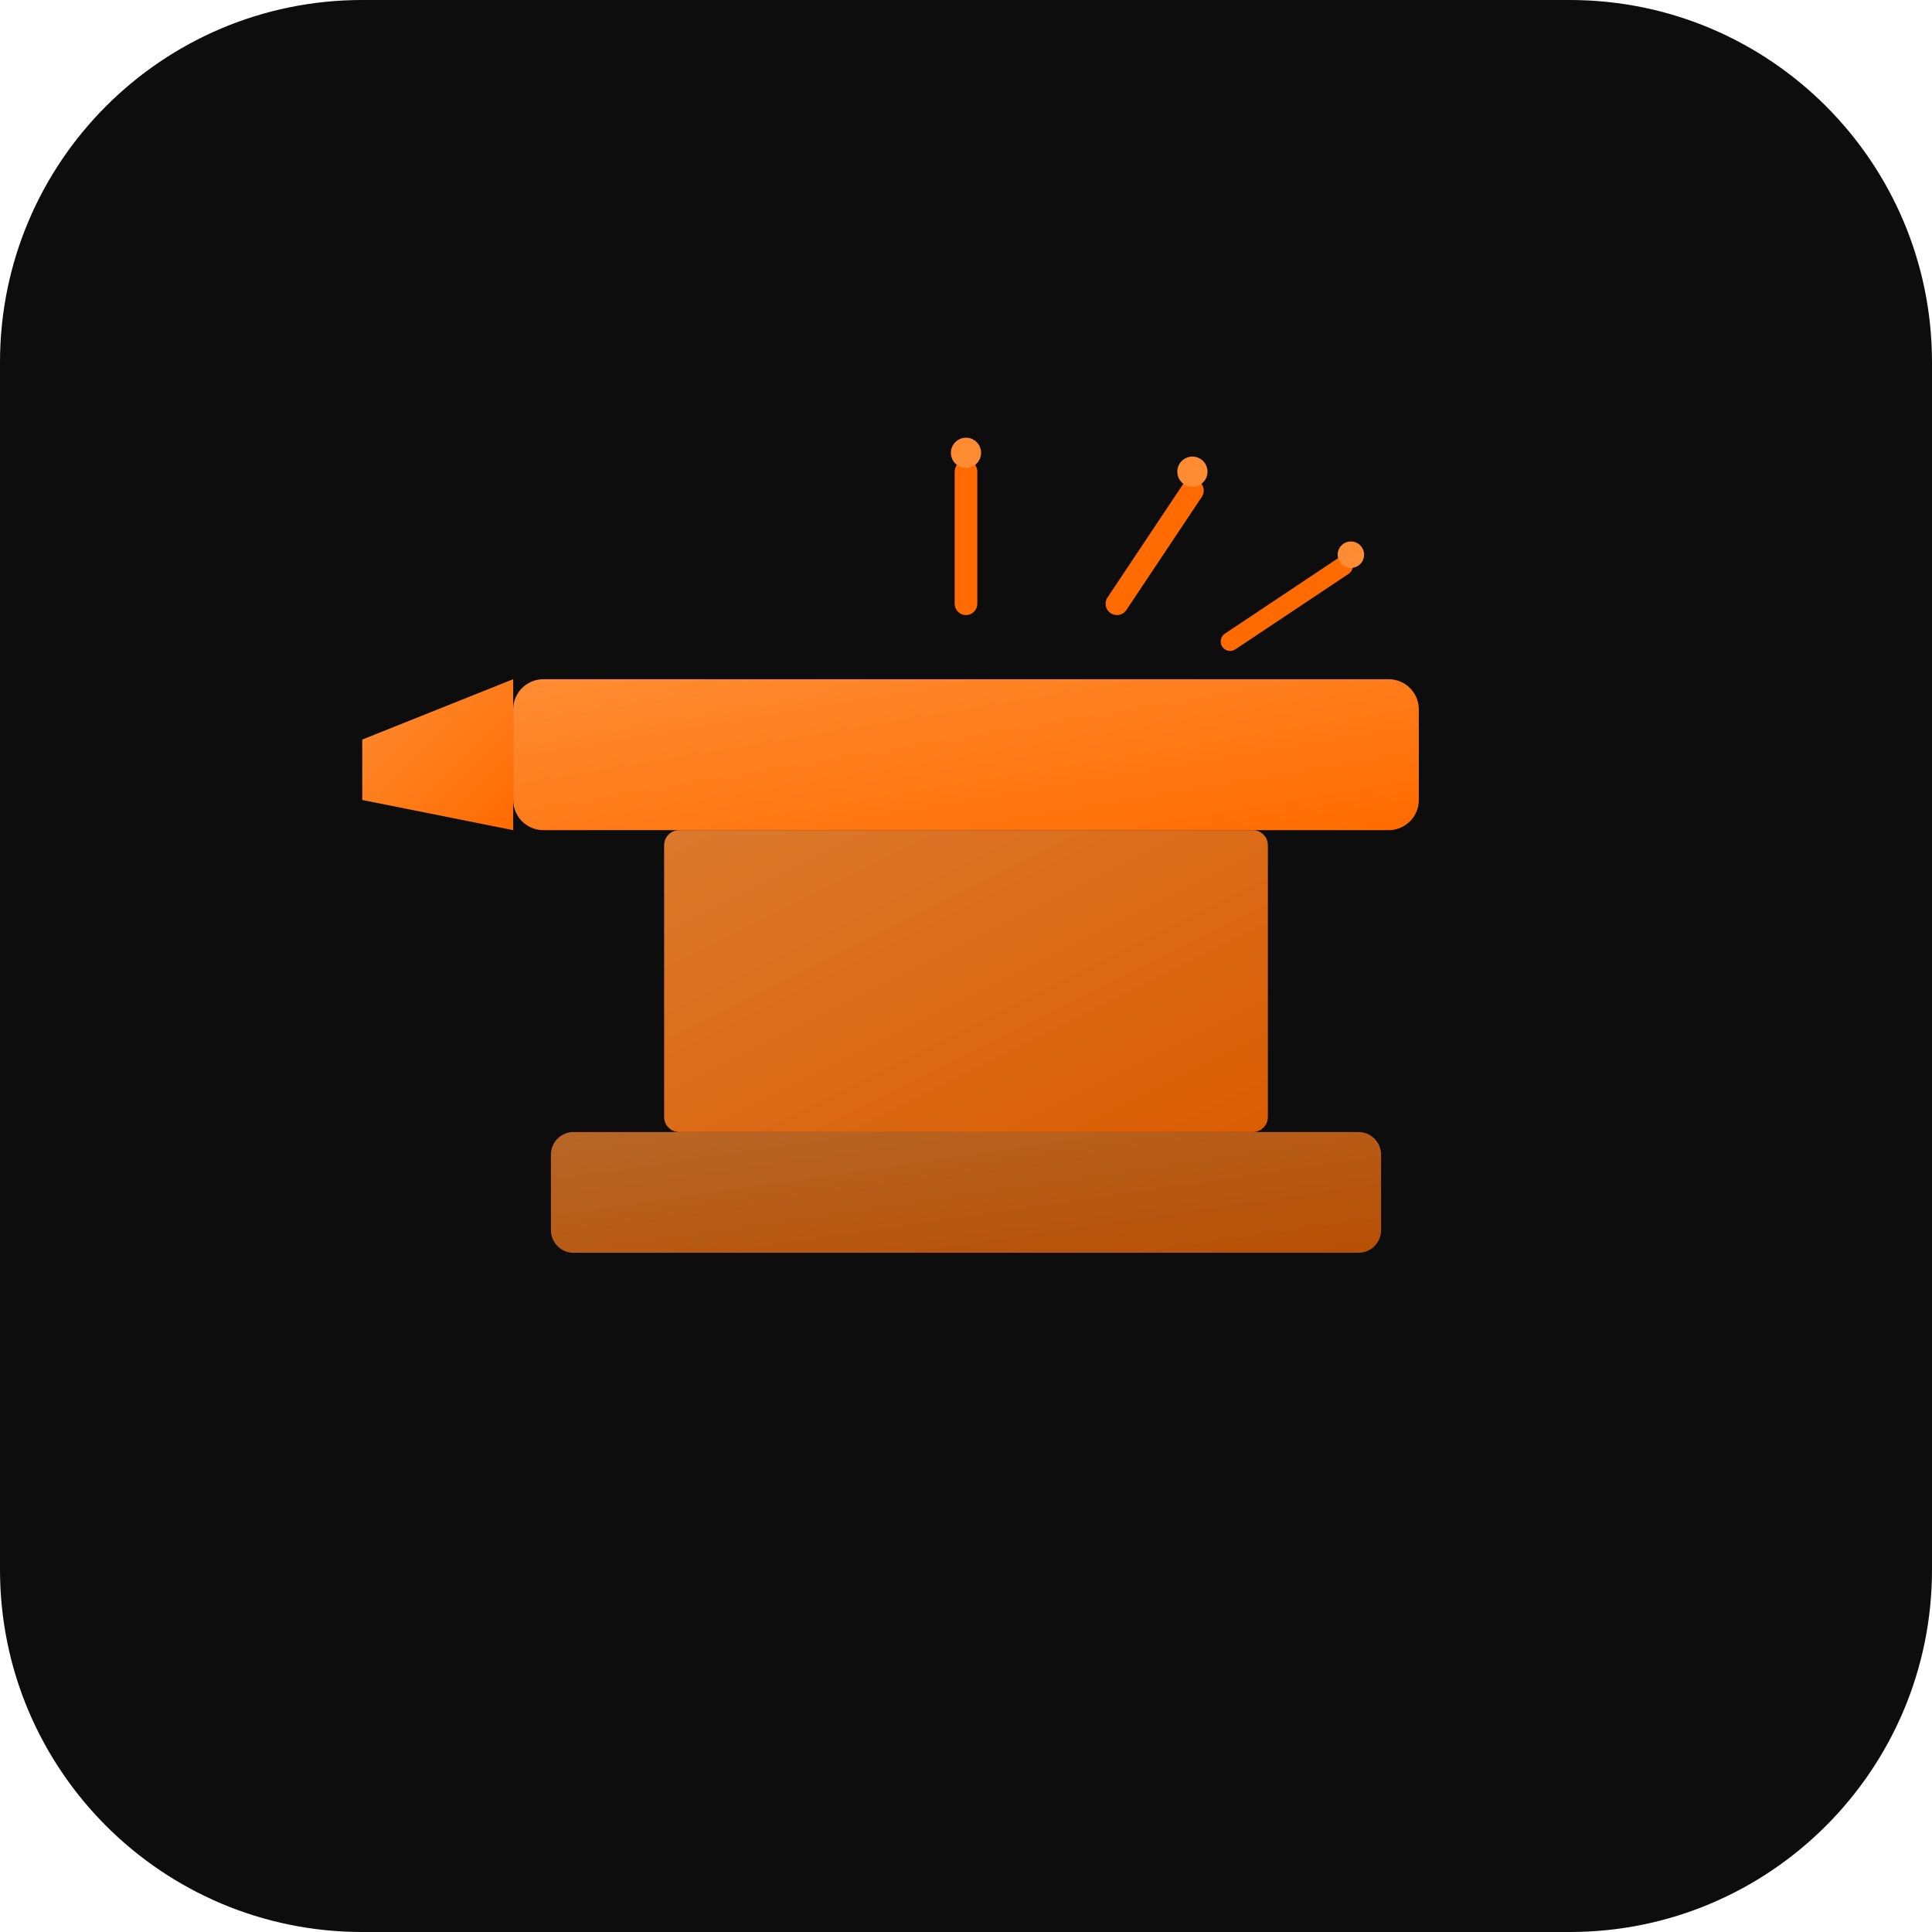
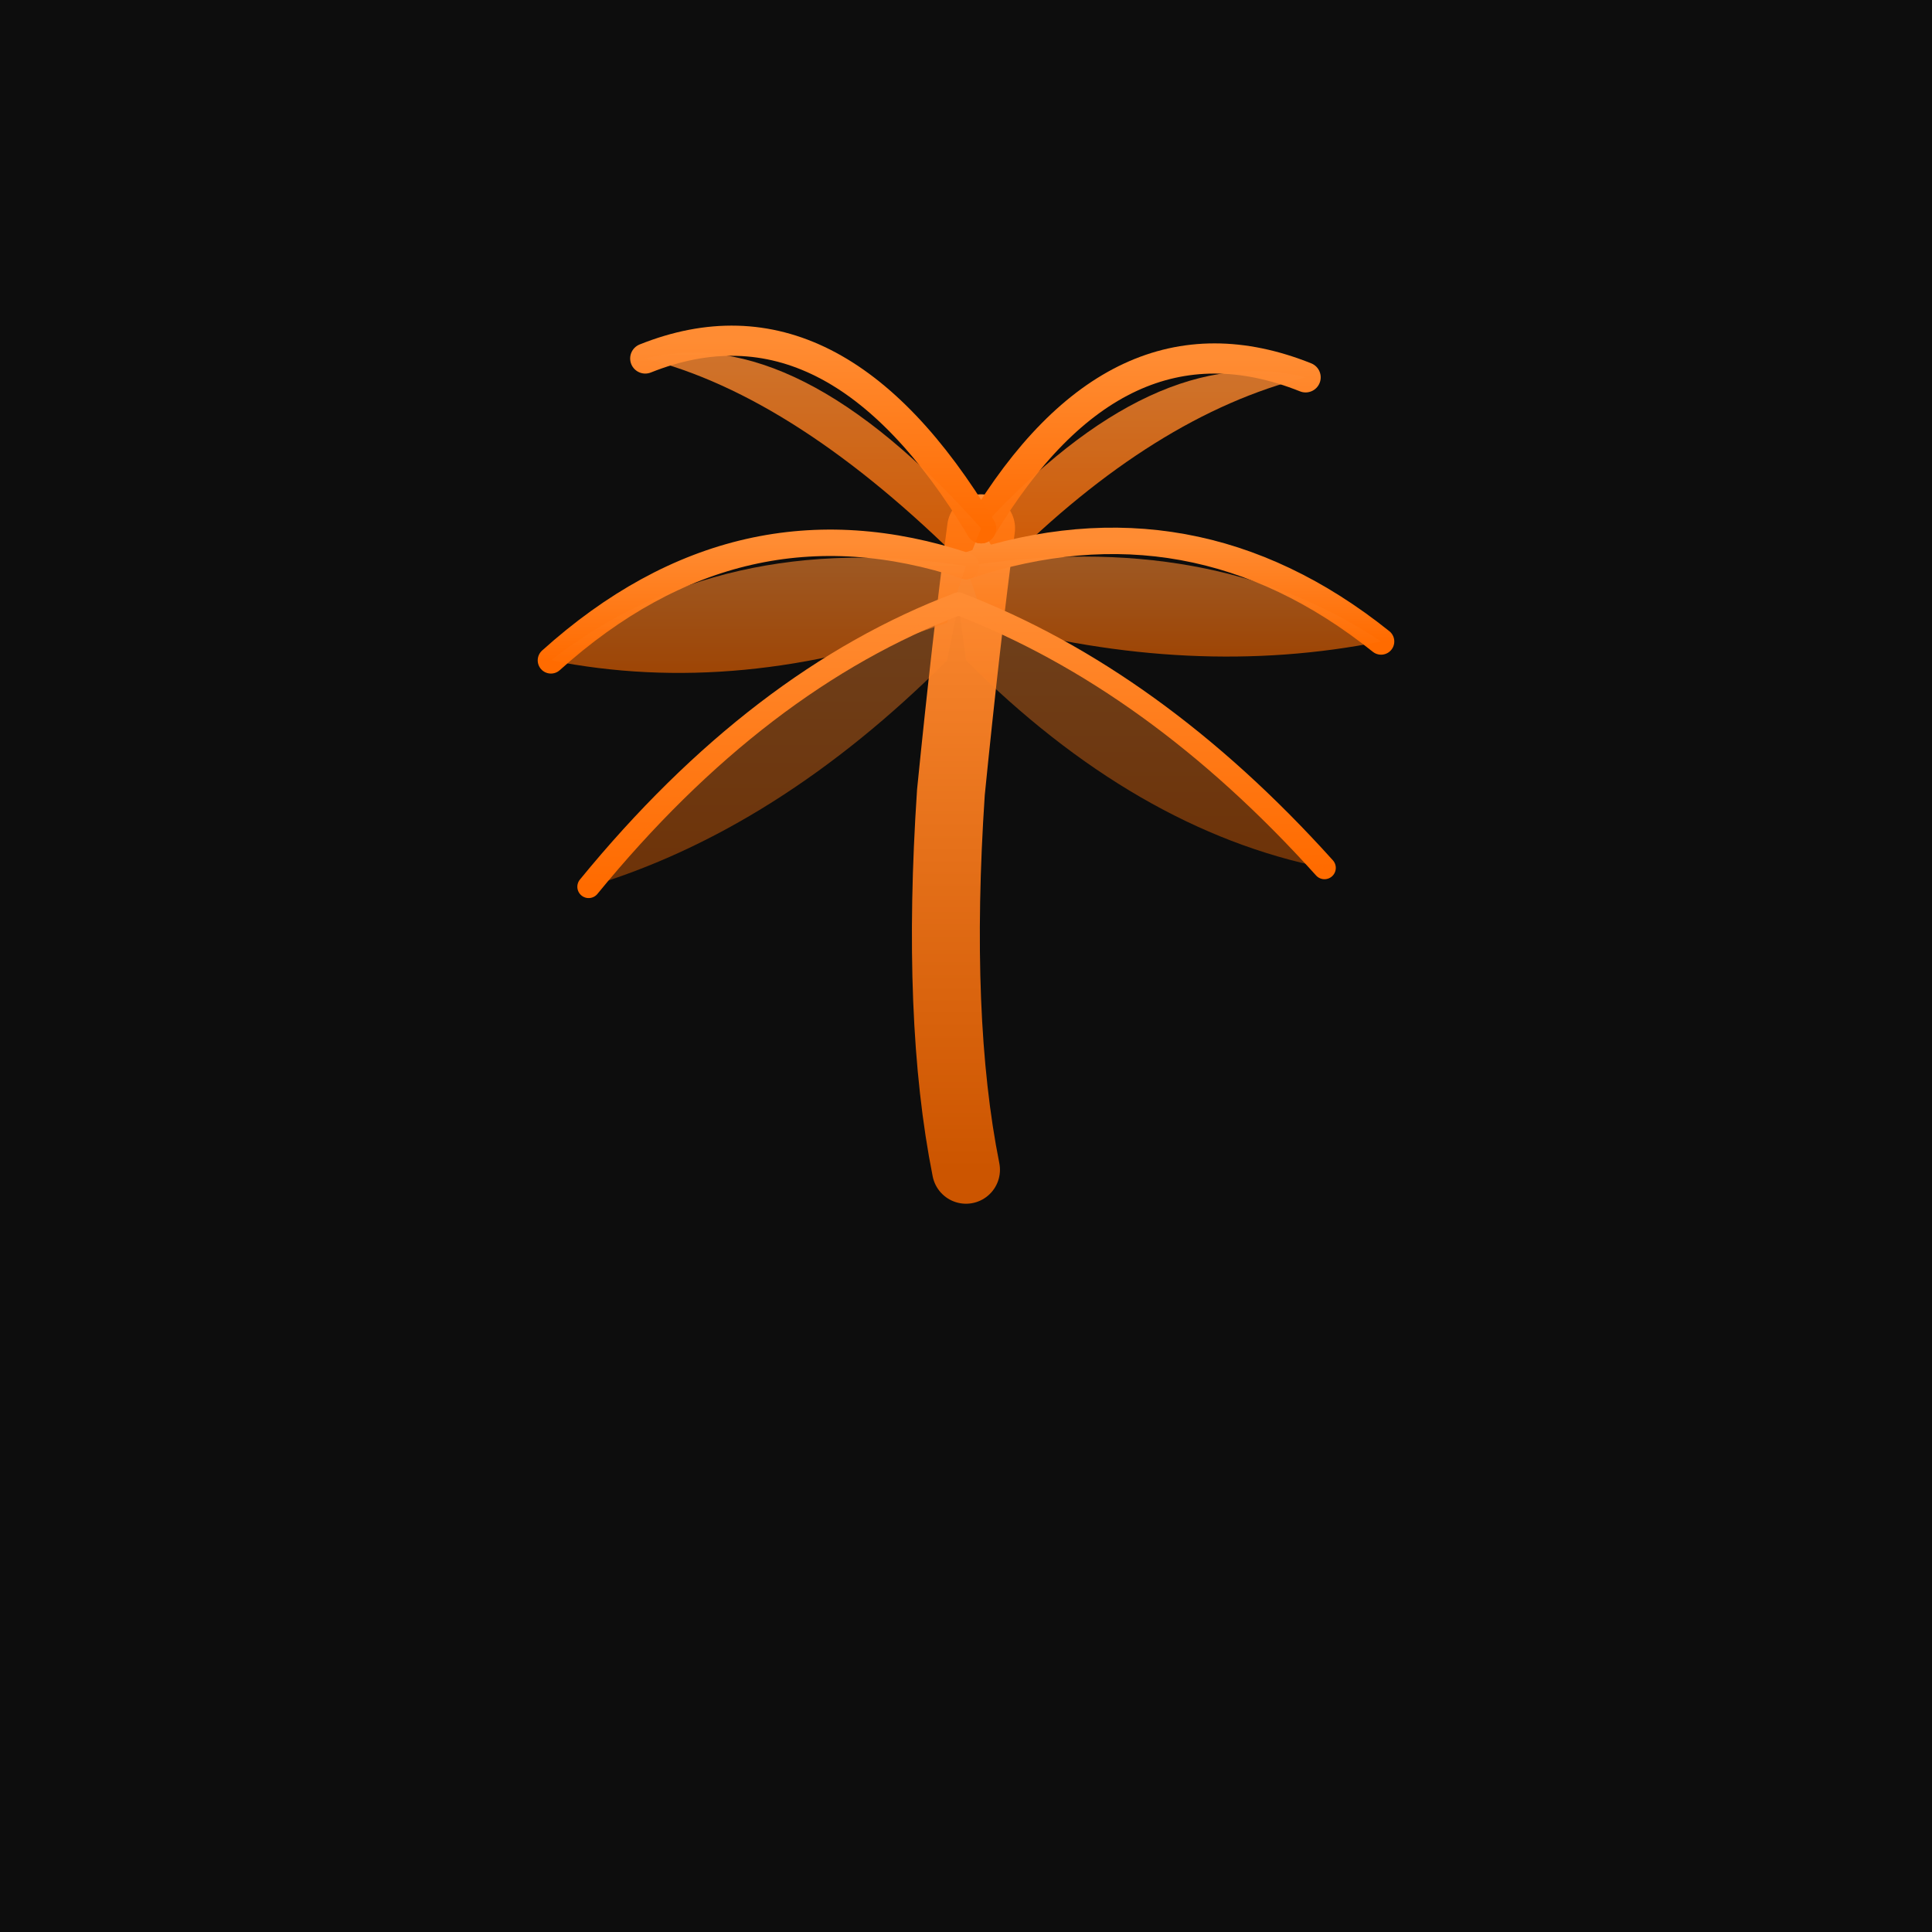
<svg xmlns="http://www.w3.org/2000/svg" viewBox="0 0 512 512" fill="none">
  <defs>
-     <linearGradient id="glow" x1="0" y1="0" x2="1" y2="1">
+     <linearGradient id="glow" x1="0.5" y1="0" x2="0.5" y2="1">
      <stop offset="0%" stop-color="#FF8C33" />
      <stop offset="100%" stop-color="#FF6B00" />
    </linearGradient>
+     <linearGradient id="dim" x1="0.5" y1="0" x2="0.5" y2="1">
+       <stop offset="0%" stop-color="#FF8C33" />
+       <stop offset="100%" stop-color="#CC5500" />
+     </linearGradient>
  </defs>
-   <rect width="512" height="512" rx="96" fill="#0D0D0D" />
-   <g transform="translate(256, 240)">
-     <rect x="-120" y="-60" width="240" height="40" rx="8" fill="url(#glow)" />
-     <polygon points="-120,-60 -160,-44 -160,-28 -120,-20" fill="url(#glow)" />
-     <rect x="-80" y="-20" width="160" height="80" rx="4" fill="url(#glow)" opacity="0.85" />
-     <rect x="-110" y="60" width="220" height="32" rx="6" fill="url(#glow)" opacity="0.7" />
-     <line x1="40" y1="-80" x2="60" y2="-110" stroke="#FF6B00" stroke-width="6" stroke-linecap="round" />
-     <line x1="70" y1="-70" x2="100" y2="-90" stroke="#FF6B00" stroke-width="5" stroke-linecap="round" />
-     <line x1="0" y1="-80" x2="0" y2="-115" stroke="#FF6B00" stroke-width="6" stroke-linecap="round" />
-     <circle cx="60" cy="-115" r="4" fill="#FF8C33" />
-     <circle cx="102" cy="-93" r="3.5" fill="#FF8C33" />
-     <circle cx="0" cy="-120" r="4" fill="#FF8C33" />
+   <rect width="512" height="512" fill="#0D0D0D" />
+   <g transform="translate(256, 270)">
+     <path d="M0 40 Q-8 0 -4 -60 Q0 -100 4 -130" stroke="url(#dim)" stroke-width="18" fill="none" stroke-linecap="round" />
+     <path d="M4 -130 Q40 -190 90 -170" stroke="url(#glow)" stroke-width="8" fill="none" stroke-linecap="round" />
+     <path d="M4 -130 Q50 -180 90 -170 Q50 -160 10 -120" fill="url(#glow)" opacity="0.8" />
+     <path d="M4 -130 Q-35 -195 -85 -175" stroke="url(#glow)" stroke-width="8" fill="none" stroke-linecap="round" />
+     <path d="M4 -130 Q-45 -185 -85 -175 Q-45 -165 0 -120" fill="url(#glow)" opacity="0.8" />
+     <path d="M0 -120 Q60 -140 110 -100" stroke="url(#glow)" stroke-width="7" fill="none" stroke-linecap="round" />
+     <path d="M0 -120 Q65 -130 110 -100 Q60 -90 5 -105" fill="url(#glow)" opacity="0.6" />
+     <path d="M0 -120 Q-60 -140 -110 -95" stroke="url(#glow)" stroke-width="7" fill="none" stroke-linecap="round" />
+     <path d="M0 -120 Q-65 -130 -110 -95 Q-60 -85 -5 -105" fill="url(#glow)" opacity="0.6" />
+     <path d="M-2 -110 Q50 -90 95 -40" stroke="url(#glow)" stroke-width="6" fill="none" stroke-linecap="round" />
+     <path d="M-2 -110 Q55 -80 95 -40 Q45 -50 0 -95" fill="url(#glow)" opacity="0.4" />
+     <path d="M-2 -110 Q-55 -90 -100 -35" stroke="url(#glow)" stroke-width="6" fill="none" stroke-linecap="round" />
+     <path d="M-2 -110 Q-60 -80 -100 -35 Q-50 -50 -5 -95" fill="url(#glow)" opacity="0.4" />
+     <line x1="-50" y1="50" x2="50" y2="50" stroke="url(#glow)" stroke-width="4" stroke-linecap="round" opacity="0.3" />
  </g>
</svg>
